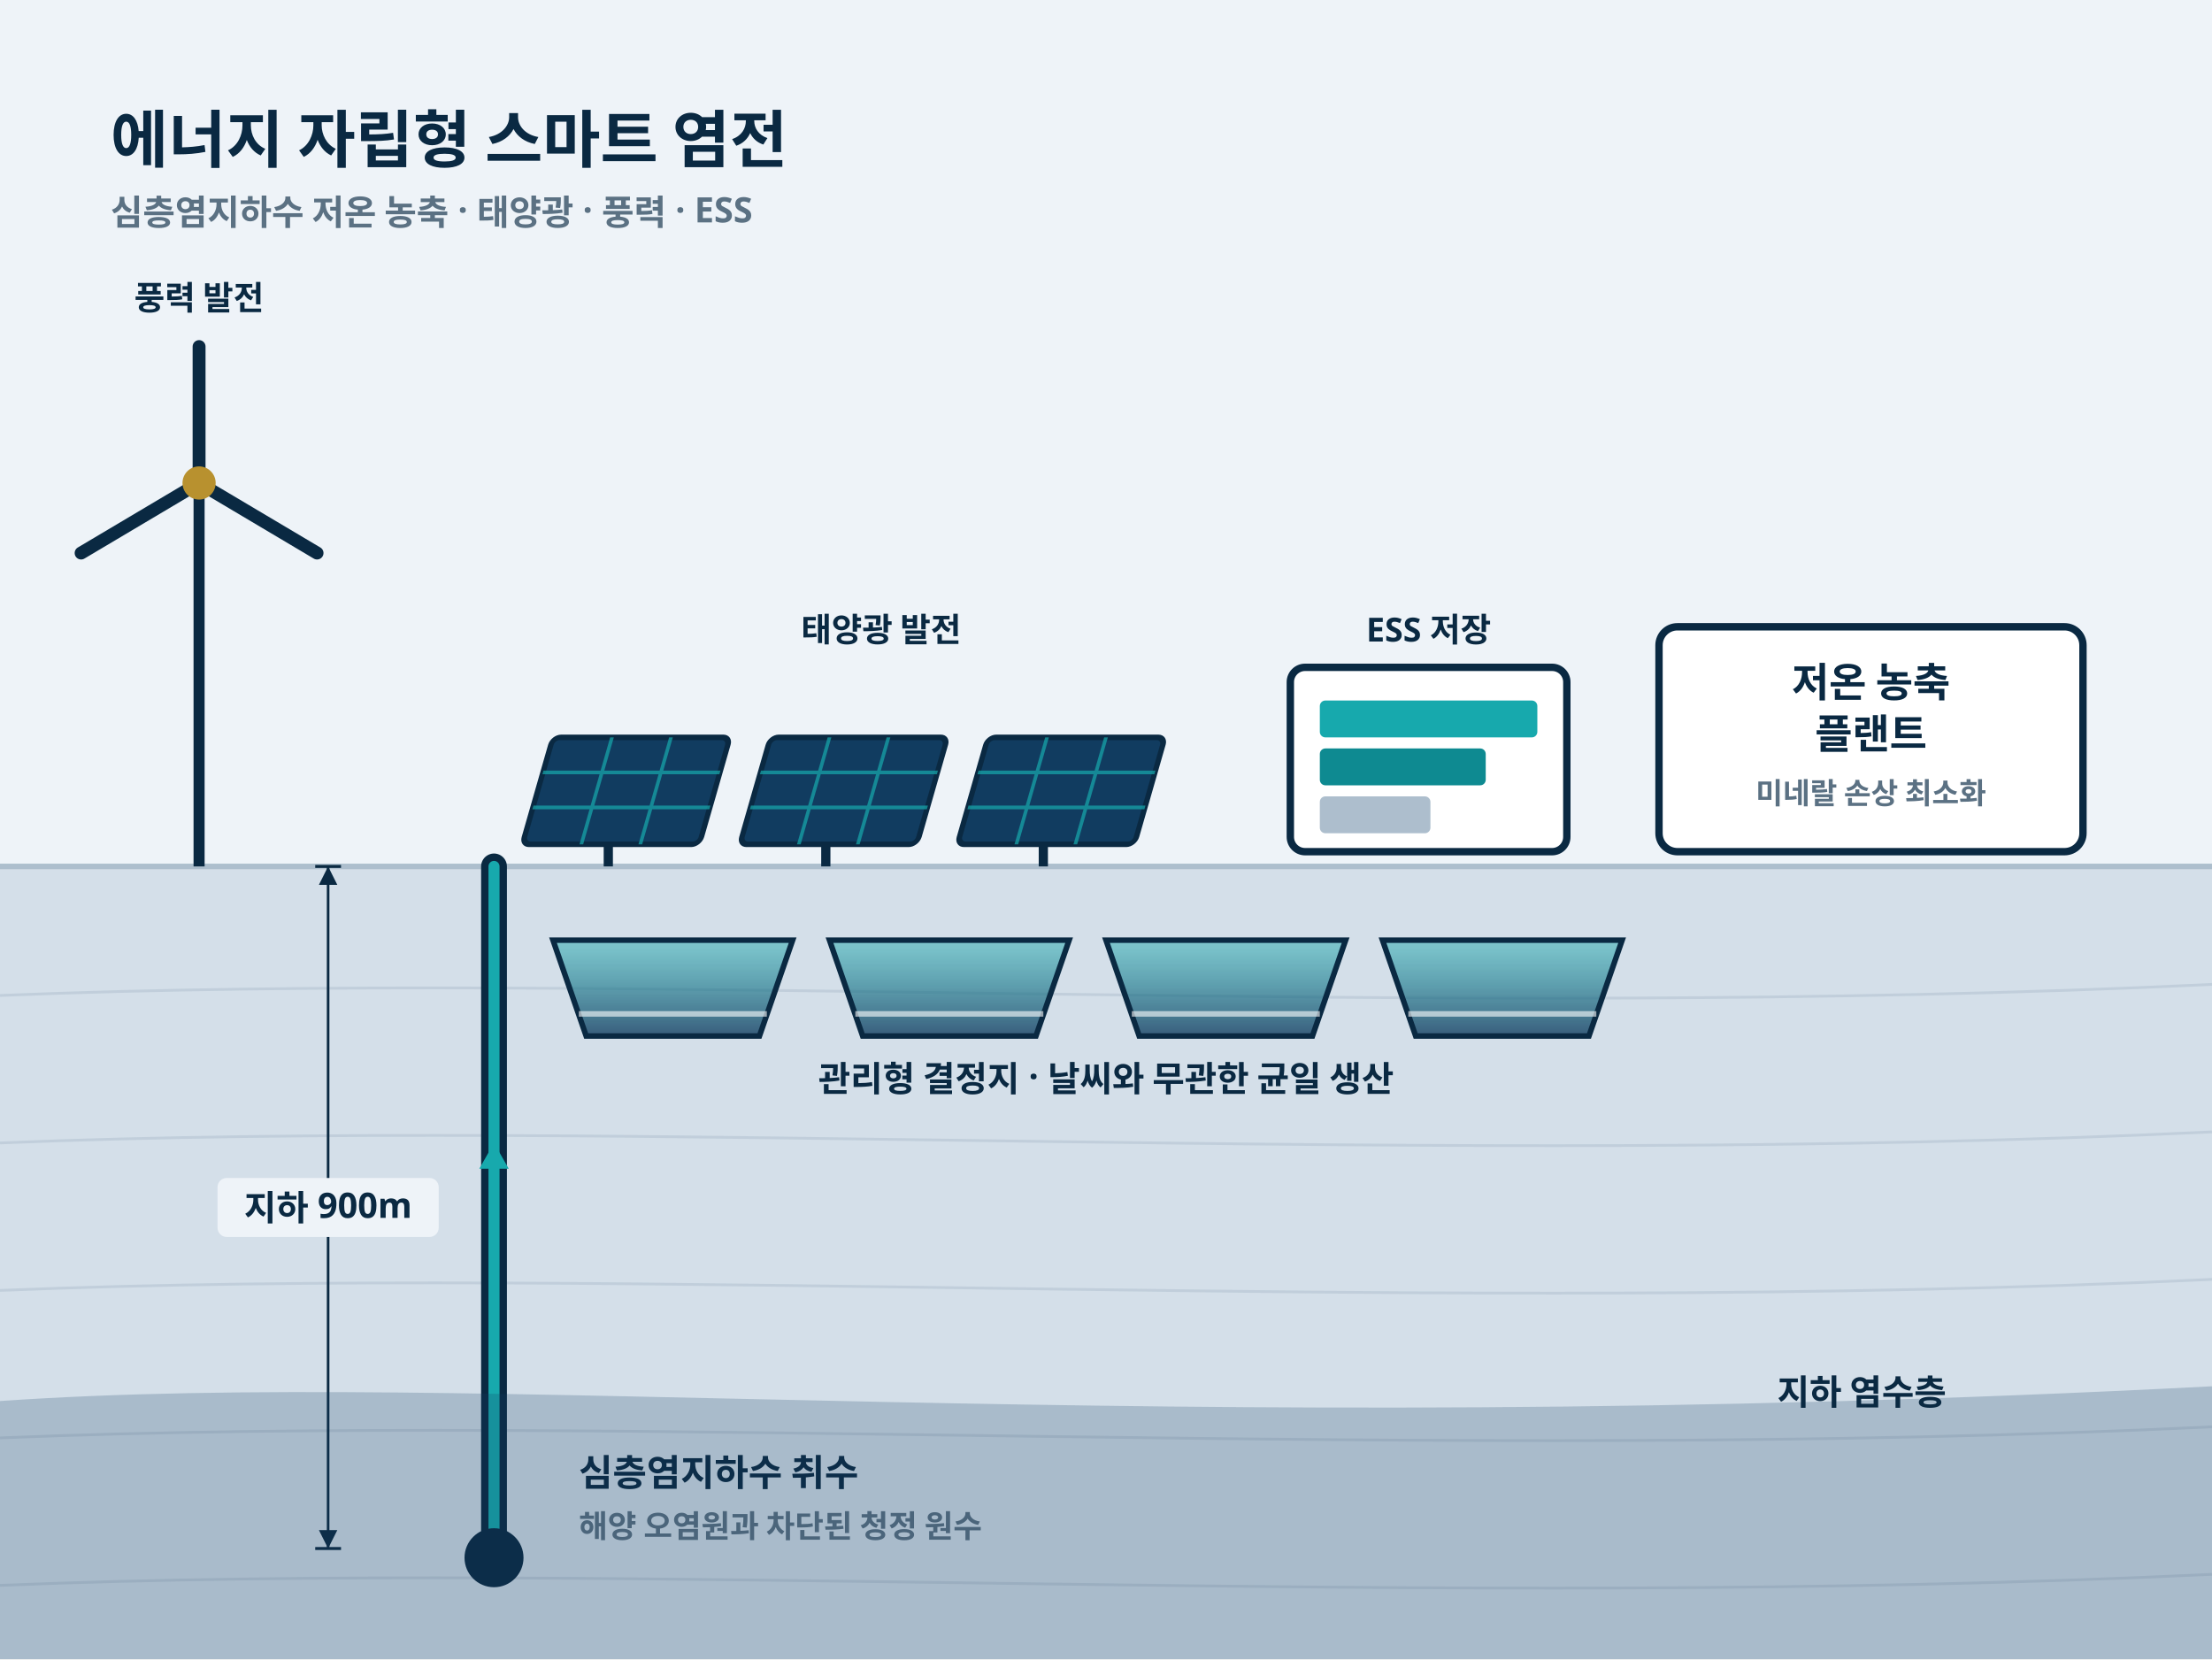
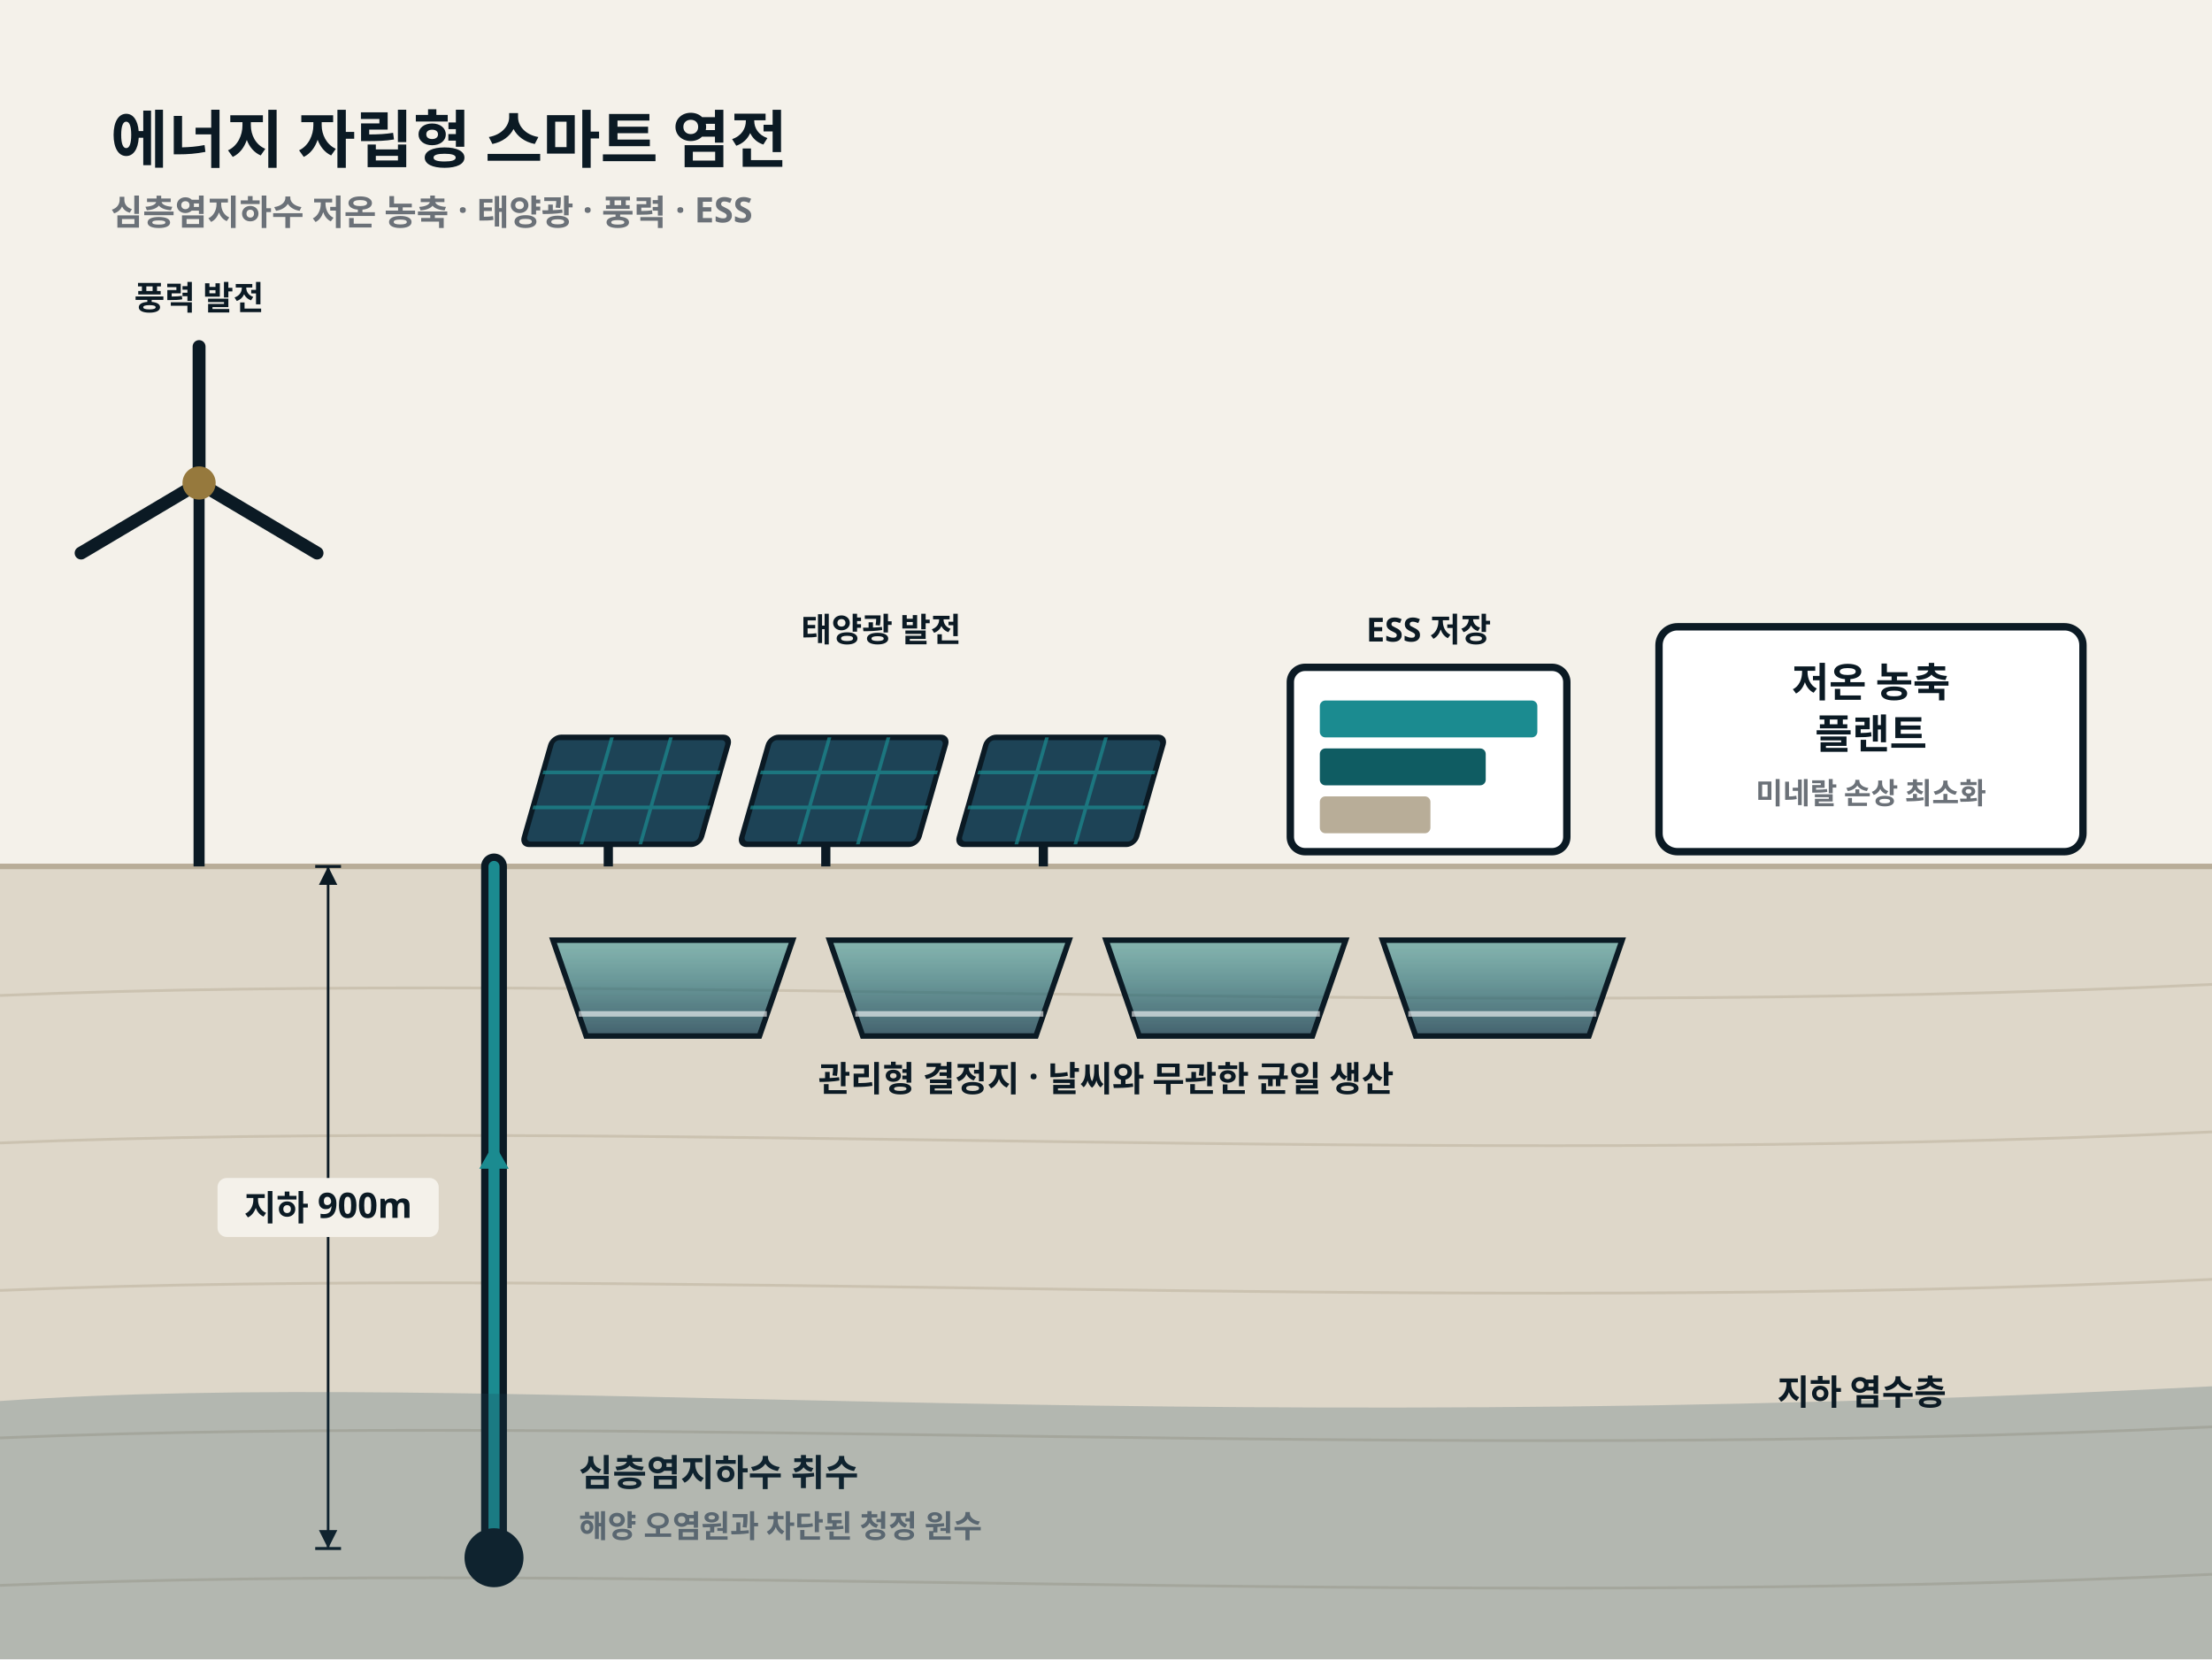
<svg xmlns="http://www.w3.org/2000/svg" viewBox="0 0 1200 900" width="1200" height="900" role="img" aria-label="에너지 자립형 스마트 염전" font-family="'Pretendard Variable',Pretendard,'Apple SD Gothic Neo','Malgun Gothic',sans-serif">
  <defs>
    <linearGradient id="ws" x1="0" y1="0" x2="0" y2="1">
-       <stop offset="0" stop-color="#17a9ad" stop-opacity=".45" />
-       <stop offset="1" stop-color="#113c60" stop-opacity=".8" />
+       <stop offset="0" stop-color="#1b8b90" stop-opacity=".45" />
+       <stop offset="1" stop-color="#1d4356" stop-opacity=".8" />
    </linearGradient>
  </defs>
-   <rect width="1200" height="900" fill="#eef3f8" />
-   <text x="60" y="88" font-size="34" fill="#0a2942" font-weight="800" text-anchor="start" letter-spacing="0">에너지 자립형 스마트 염전</text>
-   <text x="60" y="122" font-size="19" fill="#5b7183" font-weight="600" text-anchor="start" letter-spacing="0">심층염지하수 저온 농축 · 태양광 · 풍력 · ESS</text>
-   <path d="M0,470 L1200,470 L1200,900 L0,900 Z" fill="#d4dfe9" />
-   <path d="M0,470 L1200,470" stroke="#adbecd" stroke-width="3" />
-   <path d="M0,540 C340,526 780,554 1200,534" fill="none" stroke="#adbecd" stroke-width="1.5" opacity=".5" />
-   <path d="M0,620 C340,606 780,634 1200,614" fill="none" stroke="#adbecd" stroke-width="1.5" opacity=".5" />
-   <path d="M0,700 C340,686 780,714 1200,694" fill="none" stroke="#adbecd" stroke-width="1.5" opacity=".5" />
-   <path d="M0,780 C340,766 780,794 1200,774" fill="none" stroke="#adbecd" stroke-width="1.5" opacity=".5" />
-   <path d="M0,860 C340,846 780,874 1200,854" fill="none" stroke="#adbecd" stroke-width="1.5" opacity=".5" />
-   <path d="M108,470 L108,262" stroke="#0a2942" stroke-width="6" />
-   <g transform="translate(108,262)" stroke="#0a2942" stroke-width="7" stroke-linecap="round">
+   <rect width="1200" height="900" fill="#f4f1ea" />
+   <text x="60" y="88" font-size="34" fill="#0b1a24" font-weight="800" text-anchor="start" letter-spacing="0">에너지 자립형 스마트 염전</text>
+   <text x="60" y="122" font-size="19" fill="#6b7178" font-weight="600" text-anchor="start" letter-spacing="0">심층염지하수 저온 농축 · 태양광 · 풍력 · ESS</text>
+   <path d="M0,470 L1200,470 L1200,900 L0,900 Z" fill="#ded7c9" />
+   <path d="M0,470 L1200,470" stroke="#b8ad98" stroke-width="3" />
+   <path d="M0,540 C340,526 780,554 1200,534" fill="none" stroke="#b8ad98" stroke-width="1.5" opacity=".5" />
+   <path d="M0,620 C340,606 780,634 1200,614" fill="none" stroke="#b8ad98" stroke-width="1.5" opacity=".5" />
+   <path d="M0,700 C340,686 780,714 1200,694" fill="none" stroke="#b8ad98" stroke-width="1.5" opacity=".5" />
+   <path d="M0,780 C340,766 780,794 1200,774" fill="none" stroke="#b8ad98" stroke-width="1.5" opacity=".5" />
+   <path d="M0,860 C340,846 780,874 1200,854" fill="none" stroke="#b8ad98" stroke-width="1.5" opacity=".5" />
+   <path d="M108,470 L108,262" stroke="#0b1a24" stroke-width="6" />
+   <g transform="translate(108,262)" stroke="#0b1a24" stroke-width="7" stroke-linecap="round">
    <path d="M0,0 L0,-74" />
    <path d="M0,0 L64,38" />
    <path d="M0,0 L-64,38" />
  </g>
-   <circle cx="108" cy="262" r="9" fill="#b8912f" />
-   <text x="108" y="168" font-size="18" fill="#0a2942" font-weight="700" text-anchor="middle" letter-spacing="0">풍력 발전</text>
+   <circle cx="108" cy="262" r="9" fill="#96793d" />
+   <text x="108" y="168" font-size="18" fill="#0b1a24" font-weight="700" text-anchor="middle" letter-spacing="0">풍력 발전</text>
  <g transform="translate(300,400) skewX(-16)">
-     <rect x="0" y="0" width="96" height="58" rx="4" fill="#113c60" stroke="#0a2942" stroke-width="3" />
-     <path d="M0,19 H96 M0,38 H96 M32,0 V58 M64,0 V58" stroke="#17a9ad" stroke-width="2" opacity=".7" />
+     <rect x="0" y="0" width="96" height="58" rx="4" fill="#1d4356" stroke="#0b1a24" stroke-width="3" />
+     <path d="M0,19 H96 M0,38 H96 M32,0 V58 M64,0 V58" stroke="#1b8b90" stroke-width="2" opacity=".7" />
  </g>
-   <path d="M330,458 L330,470" stroke="#0a2942" stroke-width="5" />
+   <path d="M330,458 L330,470" stroke="#0b1a24" stroke-width="5" />
  <g transform="translate(418,400) skewX(-16)">
-     <rect x="0" y="0" width="96" height="58" rx="4" fill="#113c60" stroke="#0a2942" stroke-width="3" />
-     <path d="M0,19 H96 M0,38 H96 M32,0 V58 M64,0 V58" stroke="#17a9ad" stroke-width="2" opacity=".7" />
+     <rect x="0" y="0" width="96" height="58" rx="4" fill="#1d4356" stroke="#0b1a24" stroke-width="3" />
+     <path d="M0,19 H96 M0,38 H96 M32,0 V58 M64,0 V58" stroke="#1b8b90" stroke-width="2" opacity=".7" />
  </g>
-   <path d="M448,458 L448,470" stroke="#0a2942" stroke-width="5" />
+   <path d="M448,458 L448,470" stroke="#0b1a24" stroke-width="5" />
  <g transform="translate(536,400) skewX(-16)">
-     <rect x="0" y="0" width="96" height="58" rx="4" fill="#113c60" stroke="#0a2942" stroke-width="3" />
-     <path d="M0,19 H96 M0,38 H96 M32,0 V58 M64,0 V58" stroke="#17a9ad" stroke-width="2" opacity=".7" />
+     <rect x="0" y="0" width="96" height="58" rx="4" fill="#1d4356" stroke="#0b1a24" stroke-width="3" />
+     <path d="M0,19 H96 M0,38 H96 M32,0 V58 M64,0 V58" stroke="#1b8b90" stroke-width="2" opacity=".7" />
  </g>
-   <path d="M566,458 L566,470" stroke="#0a2942" stroke-width="5" />
-   <text x="478" y="348" font-size="18" fill="#0a2942" font-weight="700" text-anchor="middle" letter-spacing="0">태양광 발전</text>
-   <rect x="700" y="362" width="150" height="100" rx="8" fill="#ffffff" stroke="#0a2942" stroke-width="4" />
-   <rect x="716" y="380" width="118" height="20" rx="3" fill="#17a9ad" />
-   <rect x="716" y="406" width="90" height="20" rx="3" fill="#0e8a91" />
-   <rect x="716" y="432" width="60" height="20" rx="3" fill="#adbecd" />
-   <text x="775" y="348" font-size="18" fill="#0a2942" font-weight="700" text-anchor="middle" letter-spacing="0">ESS 저장</text>
-   <rect x="900" y="340" width="230" height="122" rx="10" fill="#ffffff" stroke="#0a2942" stroke-width="4" />
-   <text x="1015" y="378" font-size="22" fill="#0a2942" font-weight="800" text-anchor="middle" letter-spacing="0">저온 농축</text>
-   <text x="1015" y="406" font-size="22" fill="#0a2942" font-weight="800" text-anchor="middle" letter-spacing="0">플랜트</text>
-   <text x="1015" y="436" font-size="16" fill="#5b7183" font-weight="600" text-anchor="middle" letter-spacing="0">미네랄 손상 최소화</text>
+   <path d="M566,458 L566,470" stroke="#0b1a24" stroke-width="5" />
+   <text x="478" y="348" font-size="18" fill="#0b1a24" font-weight="700" text-anchor="middle" letter-spacing="0">태양광 발전</text>
+   <rect x="700" y="362" width="150" height="100" rx="8" fill="#ffffff" stroke="#0b1a24" stroke-width="4" />
+   <rect x="716" y="380" width="118" height="20" rx="3" fill="#1b8b90" />
+   <rect x="716" y="406" width="90" height="20" rx="3" fill="#0f5c62" />
+   <rect x="716" y="432" width="60" height="20" rx="3" fill="#b8ad98" />
+   <text x="775" y="348" font-size="18" fill="#0b1a24" font-weight="700" text-anchor="middle" letter-spacing="0">ESS 저장</text>
+   <rect x="900" y="340" width="230" height="122" rx="10" fill="#ffffff" stroke="#0b1a24" stroke-width="4" />
+   <text x="1015" y="378" font-size="22" fill="#0b1a24" font-weight="800" text-anchor="middle" letter-spacing="0">저온 농축</text>
+   <text x="1015" y="406" font-size="22" fill="#0b1a24" font-weight="800" text-anchor="middle" letter-spacing="0">플랜트</text>
+   <text x="1015" y="436" font-size="16" fill="#6b7178" font-weight="600" text-anchor="middle" letter-spacing="0">미네랄 손상 최소화</text>
  <g transform="translate(300,510)">
-     <path d="M0,0 L130,0 L112,52 L18,52 Z" fill="url(#ws)" stroke="#0a2942" stroke-width="3" />
+     <path d="M0,0 L130,0 L112,52 L18,52 Z" fill="url(#ws)" stroke="#0b1a24" stroke-width="3" />
    <path d="M14,40 L116,40" stroke="#ffffff" stroke-width="3" opacity=".6" />
  </g>
  <g transform="translate(450,510)">
-     <path d="M0,0 L130,0 L112,52 L18,52 Z" fill="url(#ws)" stroke="#0a2942" stroke-width="3" />
+     <path d="M0,0 L130,0 L112,52 L18,52 Z" fill="url(#ws)" stroke="#0b1a24" stroke-width="3" />
    <path d="M14,40 L116,40" stroke="#ffffff" stroke-width="3" opacity=".6" />
  </g>
  <g transform="translate(600,510)">
-     <path d="M0,0 L130,0 L112,52 L18,52 Z" fill="url(#ws)" stroke="#0a2942" stroke-width="3" />
+     <path d="M0,0 L130,0 L112,52 L18,52 Z" fill="url(#ws)" stroke="#0b1a24" stroke-width="3" />
    <path d="M14,40 L116,40" stroke="#ffffff" stroke-width="3" opacity=".6" />
  </g>
  <g transform="translate(750,510)">
-     <path d="M0,0 L130,0 L112,52 L18,52 Z" fill="url(#ws)" stroke="#0a2942" stroke-width="3" />
+     <path d="M0,0 L130,0 L112,52 L18,52 Z" fill="url(#ws)" stroke="#0b1a24" stroke-width="3" />
    <path d="M14,40 L116,40" stroke="#ffffff" stroke-width="3" opacity=".6" />
  </g>
-   <text x="600" y="592" font-size="19" fill="#0a2942" font-weight="700" text-anchor="middle" letter-spacing="0">관리형 결정지 · 날씨와 무관한 균일 생산</text>
-   <path d="M268,470 L268,840" stroke="#0a2942" stroke-width="14" stroke-linecap="round" />
-   <path d="M268,470 L268,840" stroke="#17a9ad" stroke-width="6" stroke-linecap="round" />
-   <circle cx="268" cy="845" r="16" fill="#0a2942" />
-   <path d="M268,820 L268.0,634.0" stroke="#17a9ad" stroke-width="5" stroke-linecap="round" fill="none" />
-   <path d="M268,620 L276.0,634.0 L260.0,634.0 z" fill="#17a9ad" />
-   <path d="M171,470 L185,470 M171,840 L185,840" stroke="#0a2942" stroke-width="1.6" />
-   <path d="M178,470 L178,840" stroke="#0a2942" stroke-width="1.4" />
-   <path d="M178,470 l-5,10 h10 z M178,840 l-5,-10 h10 z" fill="#0a2942" />
-   <rect x="118" y="639.0" width="120" height="32" rx="5" fill="#eef3f8" />
-   <text x="178" y="662.0" font-size="19" fill="#0a2942" font-weight="700" text-anchor="middle" letter-spacing="0">지하 900m</text>
-   <text x="314" y="806" font-size="20" fill="#0a2942" font-weight="700" text-anchor="start" letter-spacing="0">심층염지하수 취수</text>
-   <text x="314" y="834" font-size="17" fill="#5b7183" font-weight="600" text-anchor="start" letter-spacing="0">해양 오염원과 차단된 청정 원수</text>
-   <path d="M0,760 C260,742 620,782 1200,752 L1200,900 L0,900 Z" fill="#113c60" opacity=".22" />
-   <text x="1010" y="762" font-size="19" fill="#0a2942" font-weight="700" text-anchor="middle" letter-spacing="0">지하 염수층</text>
+   <text x="600" y="592" font-size="19" fill="#0b1a24" font-weight="700" text-anchor="middle" letter-spacing="0">관리형 결정지 · 날씨와 무관한 균일 생산</text>
+   <path d="M268,470 L268,840" stroke="#0b1a24" stroke-width="14" stroke-linecap="round" />
+   <path d="M268,470 L268,840" stroke="#1b8b90" stroke-width="6" stroke-linecap="round" />
+   <circle cx="268" cy="845" r="16" fill="#0b1a24" />
+   <path d="M268,820 L268.0,634.0" stroke="#1b8b90" stroke-width="5" stroke-linecap="round" fill="none" />
+   <path d="M268,620 L276.0,634.0 L260.0,634.0 z" fill="#1b8b90" />
+   <path d="M171,470 L185,470 M171,840 L185,840" stroke="#0b1a24" stroke-width="1.6" />
+   <path d="M178,470 L178,840" stroke="#0b1a24" stroke-width="1.4" />
+   <path d="M178,470 l-5,10 h10 z M178,840 l-5,-10 h10 z" fill="#0b1a24" />
+   <rect x="118" y="639.0" width="120" height="32" rx="5" fill="#f4f1ea" />
+   <text x="178" y="662.0" font-size="19" fill="#0b1a24" font-weight="700" text-anchor="middle" letter-spacing="0">지하 900m</text>
+   <text x="314" y="806" font-size="20" fill="#0b1a24" font-weight="700" text-anchor="start" letter-spacing="0">심층염지하수 취수</text>
+   <text x="314" y="834" font-size="17" fill="#6b7178" font-weight="600" text-anchor="start" letter-spacing="0">해양 오염원과 차단된 청정 원수</text>
+   <path d="M0,760 C260,742 620,782 1200,752 L1200,900 L0,900 Z" fill="#1d4356" opacity=".22" />
+   <text x="1010" y="762" font-size="19" fill="#0b1a24" font-weight="700" text-anchor="middle" letter-spacing="0">지하 염수층</text>
</svg>
